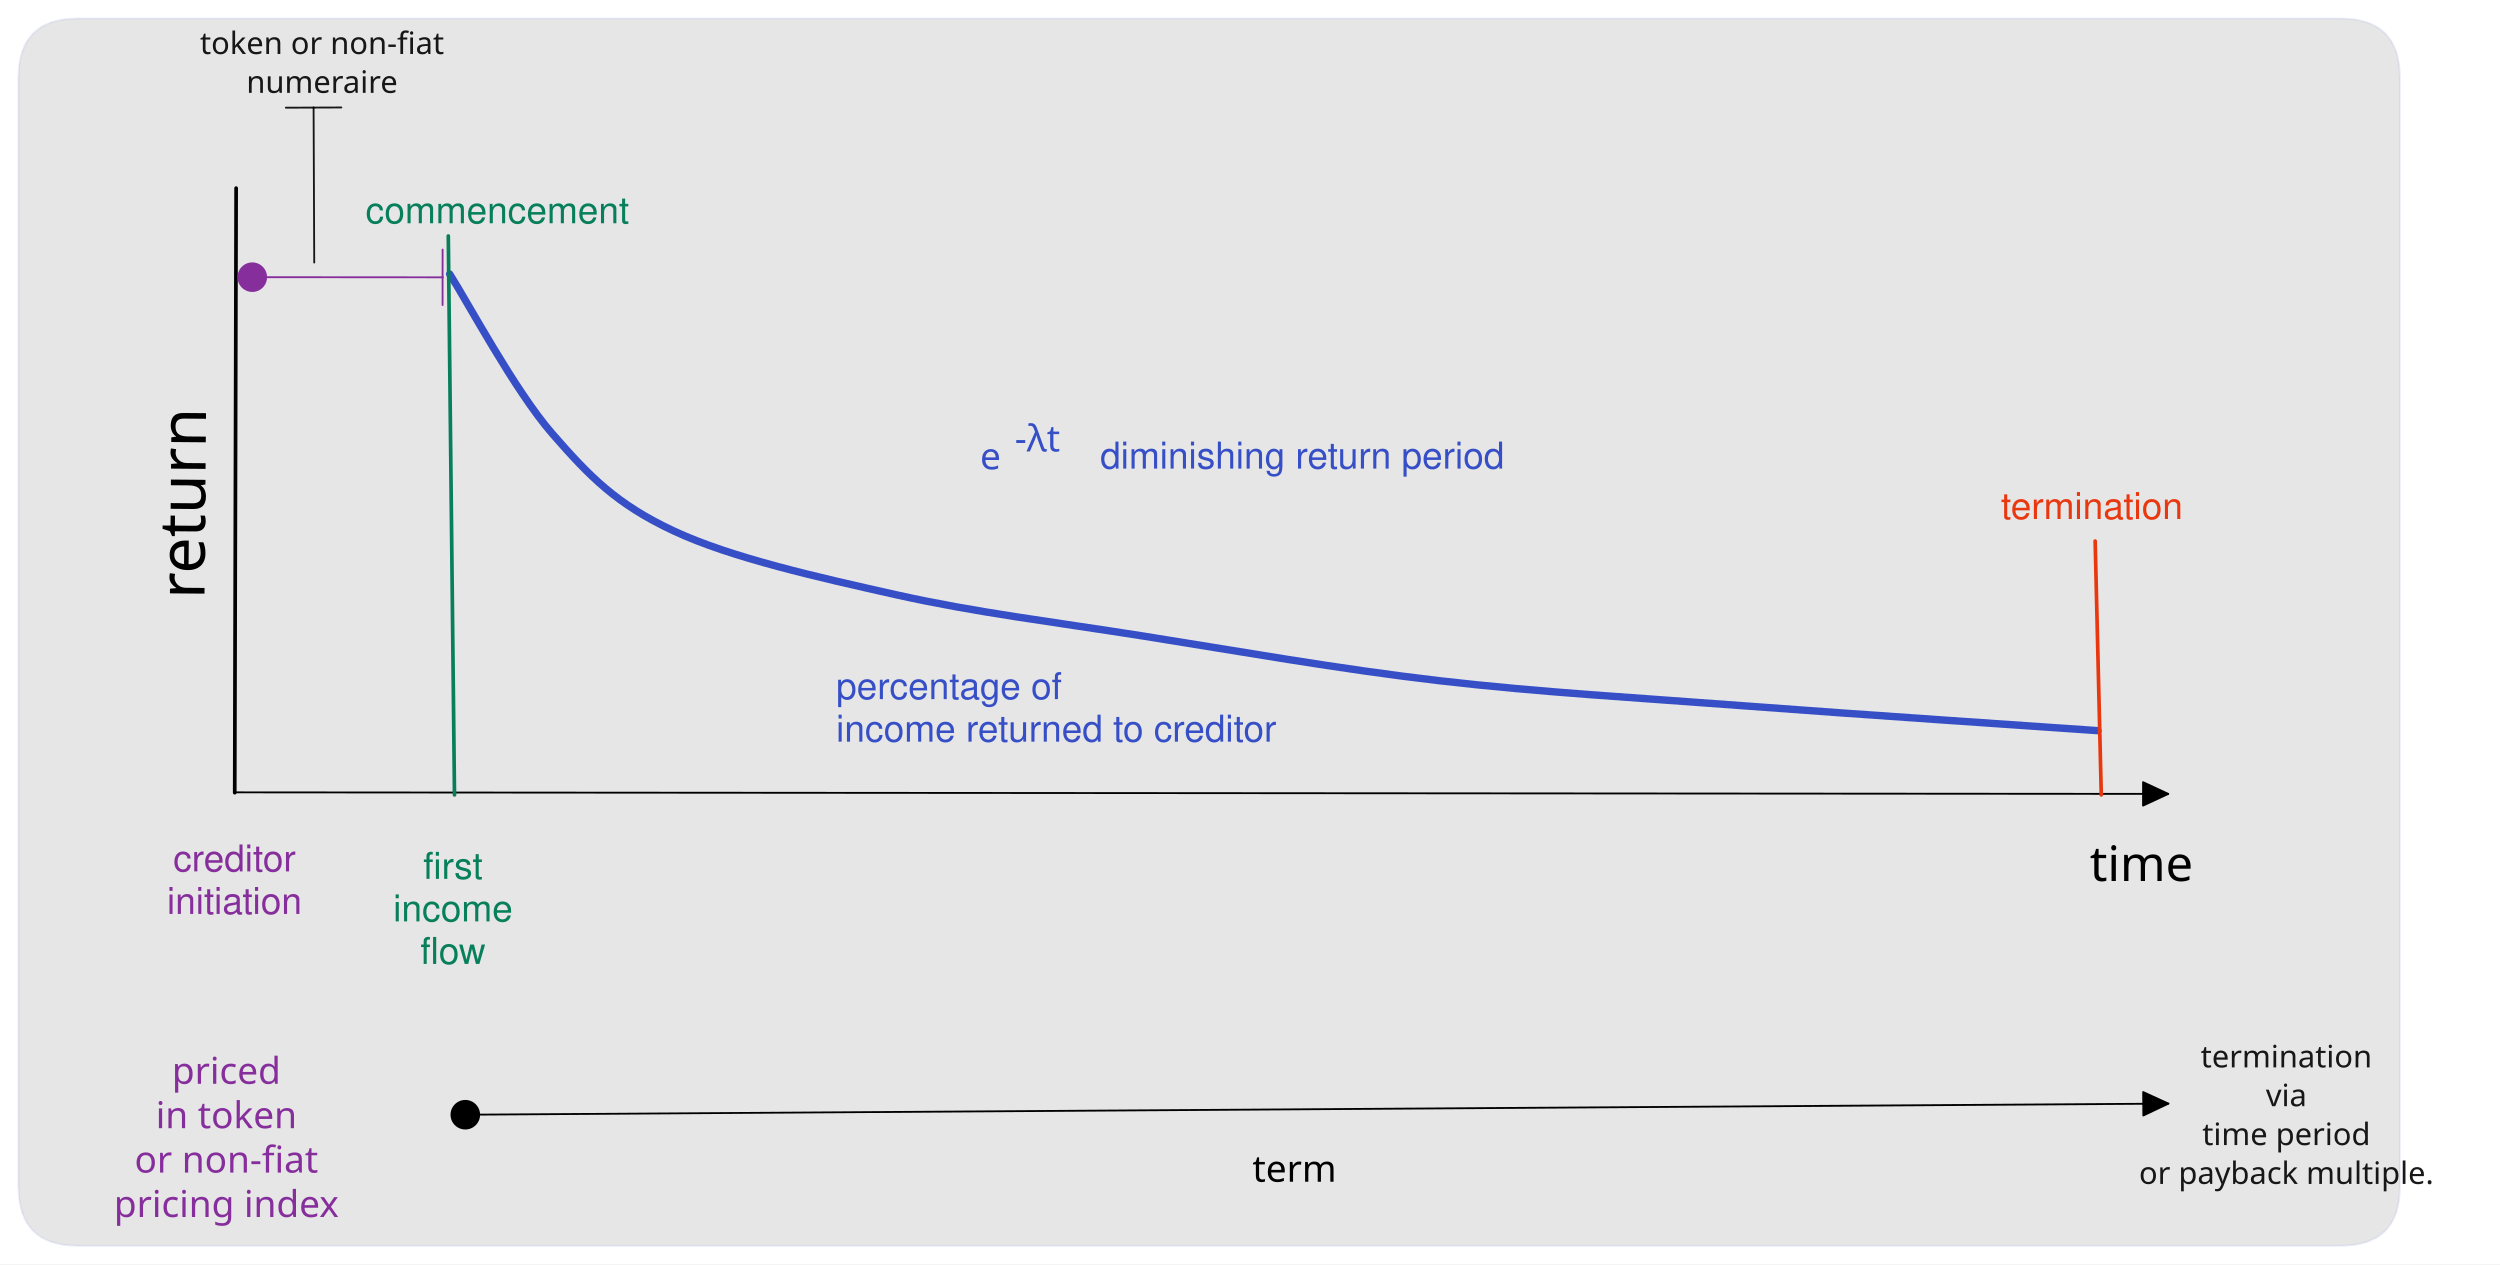
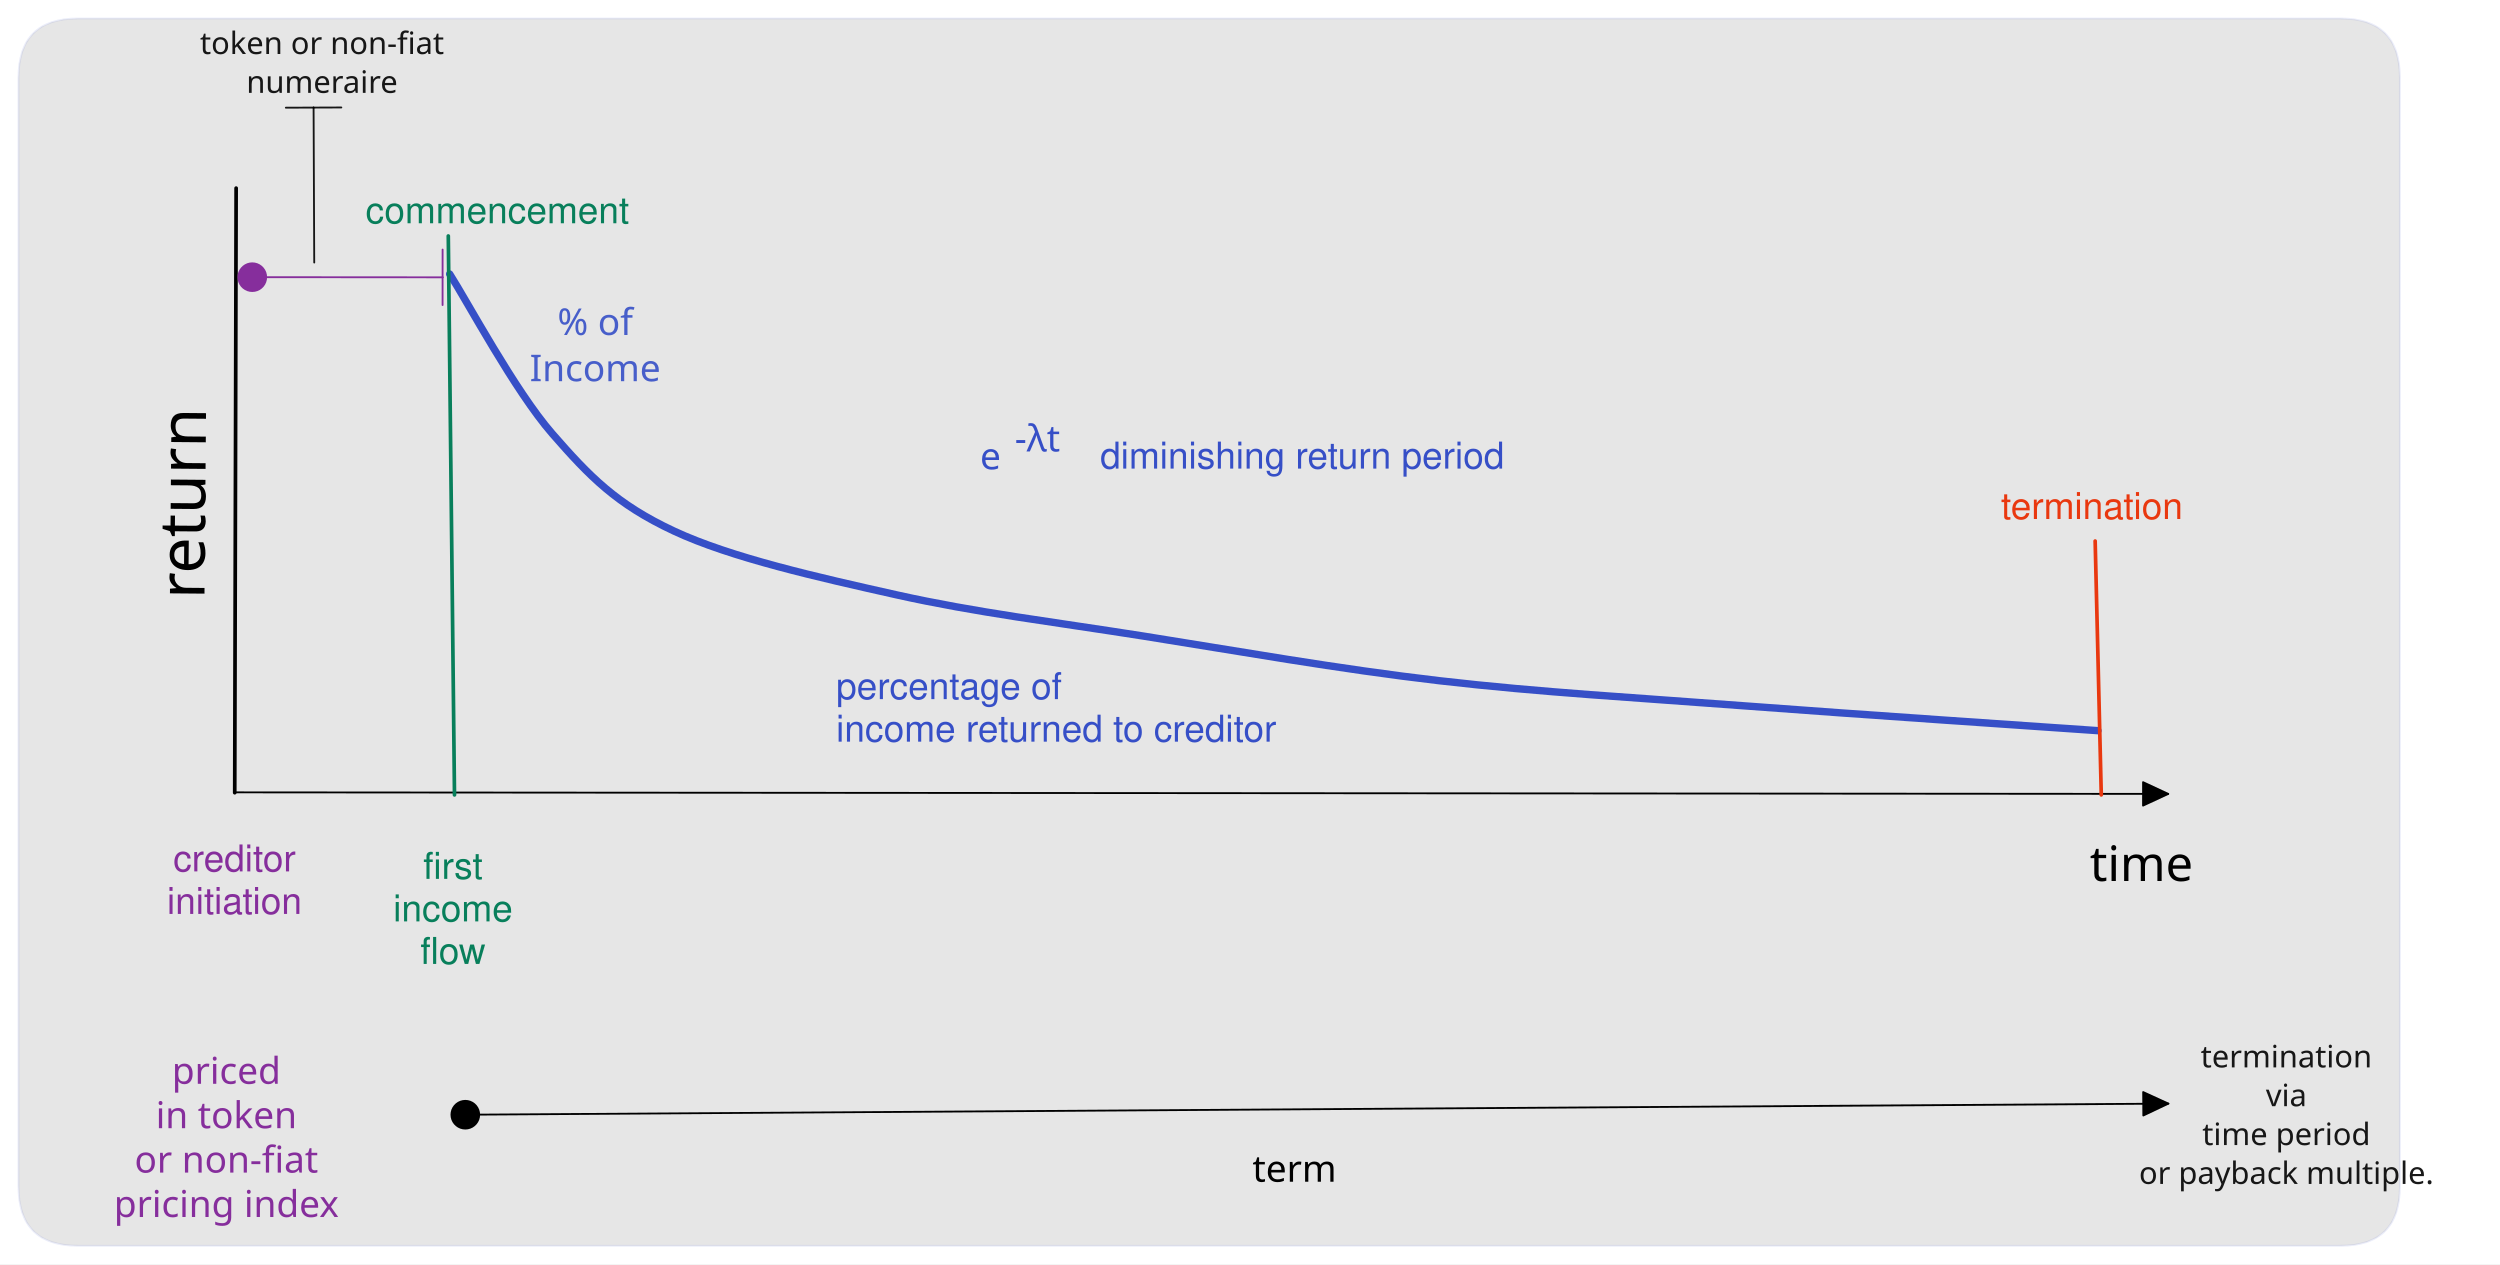
<svg xmlns="http://www.w3.org/2000/svg" version="1.1" viewBox="0 0 1351.622 683.517" width="2703.244" height="1367.034">
  <defs>
    <style class="style-fonts">
      @font-face {
        font-family: "Virgil";
        src: url("https://excalidraw.com/Virgil.woff2");
      }
      @font-face {
        font-family: "Cascadia";
        src: url("https://excalidraw.com/Cascadia.woff2");
      }
    </style>
  </defs>
  <rect x="0" y="0" width="1351.622" height="683.517" fill="#ffffff" />
  <g stroke-opacity="0.1" fill-opacity="0.1" stroke-linecap="round" transform="translate(10 10) rotate(0 643.751 331.7585)">
    <path d="M32 0 L1255.5 0 L1263 0.5 L1269.5 2 L1275 4.5 L1279.5 8 L1283 12.5 L1285.5 18 L1287 24.5 L1287.5 32 L1287.5 631.52 L1287 639.02 L1285.5 645.52 L1283 651.02 L1279.5 655.52 L1275 659.02 L1269.5 661.52 L1263 663.02 L1255.5 663.52 L32 663.52 L24.5 663.02 L18 661.52 L12.5 659.02 L8 655.52 L4.5 651.02 L2 645.52 L0.5 639.02 L0 631.52 L0 32 L0.5 24.5 L2 18 L4.5 12.5 L8 8 L12.5 4.5 L18 2 L24.5 0.5 L32 0" stroke="none" stroke-width="0" fill="#000" />
    <path d="M32 0 M32 0 C420.1 0, 808.19 0, 1255.5 0 M32 0 C388.95 0, 745.9 0, 1255.5 0 M1255.5 0 C1276.84 0, 1287.5 10.67, 1287.5 32 M1255.5 0 C1276.84 0, 1287.5 10.67, 1287.5 32 M1287.5 32 C1287.5 270.41, 1287.5 508.82, 1287.5 631.52 M1287.5 32 C1287.5 172.89, 1287.5 313.79, 1287.5 631.52 M1287.5 631.52 C1287.5 652.85, 1276.84 663.52, 1255.5 663.52 M1287.5 631.52 C1287.5 652.85, 1276.84 663.52, 1255.5 663.52 M1255.5 663.52 C979.73 663.52, 703.95 663.52, 32 663.52 M1255.5 663.52 C908.64 663.52, 561.77 663.52, 32 663.52 M32 663.52 C10.67 663.52, 0 652.85, 0 631.52 M32 663.52 C10.67 663.52, 0 652.85, 0 631.52 M0 631.52 C0 427.93, 0 224.34, 0 32 M0 631.52 C0 425.04, 0 218.56, 0 32 M0 32 C0 10.67, 10.67 0, 32 0 M0 32 C0 10.67, 10.67 0, 32 0" stroke="#364fc7" stroke-width="1" fill="none" />
  </g>
  <g stroke-linecap="round">
    <g transform="translate(127.6642 101.7168) rotate(0 -0.3810577 163.4246)">
      <path d="M0 0 C-0.13 54.47, -0.64 272.37, -0.76 326.85 M0 0 C-0.13 54.47, -0.64 272.37, -0.76 326.85" stroke="#000000" stroke-width="2" fill="none" />
    </g>
  </g>
  <mask />
  <g stroke-linecap="round">
    <g transform="translate(126.8564 428.3832) rotate(0 522.691 0.4221497)">
      <path d="M0 0 C174.23 0.14, 871.15 0.7, 1045.38 0.84 M0 0 C174.23 0.14, 871.15 0.7, 1045.38 0.84" stroke="#000000" stroke-width="1" fill="none" />
    </g>
    <g transform="translate(126.8564 428.3832) rotate(0 522.691 0.4221497)">
      <path d="M1045.38 0.84 L1031.78 7.17 L1031.79 -5.51 L1045.38 0.84" stroke="none" stroke-width="0" fill="#000000" fill-rule="evenodd" />
      <path d="M1045.38 0.84 C1041.03 2.87, 1036.68 4.9, 1031.78 7.17 M1045.38 0.84 C1041.33 2.73, 1037.28 4.61, 1031.78 7.17 M1031.78 7.17 C1031.78 4.16, 1031.79 1.15, 1031.79 -5.51 M1031.78 7.17 C1031.79 2.59, 1031.79 -2, 1031.79 -5.51 M1031.79 -5.51 C1036.48 -3.31, 1041.18 -1.12, 1045.38 0.84 M1031.79 -5.51 C1036.33 -3.39, 1040.86 -1.27, 1045.38 0.84 M1045.38 0.84 C1045.38 0.84, 1045.38 0.84, 1045.38 0.84 M1045.38 0.84 C1045.38 0.84, 1045.38 0.84, 1045.38 0.84" stroke="#000000" stroke-width="1" fill="none" />
    </g>
  </g>
  <mask />
  <g transform="translate(1129.855 450.3044) rotate(0 31.5 16)">
    <text x="0" y="26" font-family="Cascadia, Segoe UI Emoji" font-size="26.364px" fill="#000000" text-anchor="start" style="white-space: pre;" direction="ltr">time</text>
  </g>
  <g transform="translate(36.55226 241.2934) rotate(270.4903 61.5 21)">
    <text x="0" y="34" font-family="Cascadia, Segoe UI Emoji" font-size="34.833px" fill="#000000" text-anchor="start" style="white-space: pre;" direction="ltr">return</text>
  </g>
  <g stroke-linecap="round">
    <g transform="translate(243.1135 148.1596) rotate(0 445.5695 123.4361)">
      <path d="M0 0 C9.24 14.38, 35.26 63.13, 55.45 86.28 C75.63 109.43, 90.07 124.36, 121.13 138.89 C152.2 153.43, 199.45 164.01, 241.85 173.5 C284.25 182.98, 326.61 188.08, 375.53 195.81 C424.44 203.55, 480.95 213.61, 535.33 219.9 C589.72 226.2, 642.52 229.09, 701.82 233.59 C761.12 238.08, 859.59 244.66, 891.14 246.87 M0 0 C9.24 14.38, 35.26 63.13, 55.45 86.28 C75.63 109.43, 90.07 124.36, 121.13 138.89 C152.2 153.43, 199.45 164.01, 241.85 173.5 C284.25 182.98, 326.61 188.08, 375.53 195.81 C424.44 203.55, 480.95 213.61, 535.33 219.9 C589.72 226.2, 642.52 229.09, 701.82 233.59 C761.12 238.08, 859.59 244.66, 891.14 246.87" stroke="#364fc7" stroke-width="4" fill="none" />
    </g>
  </g>
  <mask />
  <g stroke-linecap="round">
    <g transform="translate(1132.743 292.5211) rotate(0 1.655334 68.61407)">
      <path d="M0 0 C0.55 22.87, 2.76 114.36, 3.31 137.23 M0 0 C0.55 22.87, 2.76 114.36, 3.31 137.23" stroke="#e9380f" stroke-width="2" fill="none" />
    </g>
  </g>
  <mask />
  <g transform="translate(1081.836 261.6054) rotate(0 50 11.5)">
    <text x="0" y="19" font-family="Helvetica, Segoe UI Emoji" font-size="20px" fill="#e9380f" text-anchor="start" style="white-space: pre;" direction="ltr">termination</text>
  </g>
  <g stroke-linecap="round">
    <g transform="translate(242.3699 127.5858) rotate(0 1.676514 151.0907)">
      <path d="M0 0 C0.56 50.36, 2.79 251.82, 3.35 302.18 M0 0 C0.56 50.36, 2.79 251.82, 3.35 302.18" stroke="#087f5b" stroke-width="2" fill="none" />
    </g>
  </g>
  <mask />
  <g transform="translate(197.6474 101.7178) rotate(0 71.5 11.5)">
    <text x="0" y="19" font-family="Helvetica, Segoe UI Emoji" font-size="20px" fill="#087f5b" text-anchor="start" style="white-space: pre;" direction="ltr">commencement</text>
  </g>
  <g transform="translate(212.9119 456.1467) rotate(0 32 34.5)">
    <text x="32" y="19" font-family="Helvetica, Segoe UI Emoji" font-size="20px" fill="#087f5b" text-anchor="middle" style="white-space: pre;" direction="ltr">first</text>
    <text x="32" y="42" font-family="Helvetica, Segoe UI Emoji" font-size="20px" fill="#087f5b" text-anchor="middle" style="white-space: pre;" direction="ltr">income</text>
    <text x="32" y="65" font-family="Helvetica, Segoe UI Emoji" font-size="20px" fill="#087f5b" text-anchor="middle" style="white-space: pre;" direction="ltr">flow</text>
  </g>
  <g transform="translate(528.9922 233.7117) rotate(0 6.5 12)">
    <text x="6.5" y="20" font-family="Cascadia, Segoe UI Emoji" font-size="20px" fill="#364fc7" text-anchor="middle" style="white-space: pre;" direction="ltr">e</text>
  </g>
  <g transform="translate(542.8958 224.0676) rotate(0 18 12)">
    <text x="18" y="20" font-family="Cascadia, Segoe UI Emoji" font-size="20px" fill="#364fc7" text-anchor="middle" style="white-space: pre;" direction="ltr">-λt</text>
  </g>
  <g stroke-linecap="round">
    <g transform="translate(136.3944 149.8522) rotate(0 51.44572 0.04240417)">
      <path d="M0 0 C17.15 0.01, 85.74 0.07, 102.89 0.08 M0 0 C17.15 0.01, 85.74 0.07, 102.89 0.08" stroke="#862e9c" stroke-width="1" fill="none" />
    </g>
    <g transform="translate(136.3944 149.8522) rotate(0 51.44572 0.04240417)">
      <path d="M8 0 C8 0.46, 7.96 0.93, 7.88 1.39 C7.8 1.85, 7.68 2.3, 7.52 2.74 C7.36 3.17, 7.16 3.6, 6.93 4 C6.7 4.4, 6.43 4.79, 6.13 5.14 C5.83 5.5, 5.5 5.83, 5.14 6.13 C4.79 6.43, 4.4 6.7, 4 6.93 C3.6 7.16, 3.17 7.36, 2.74 7.52 C2.3 7.68, 1.85 7.8, 1.39 7.88 C0.93 7.96, 0.46 8, 0 8 C-0.46 8, -0.93 7.96, -1.39 7.88 C-1.85 7.8, -2.3 7.68, -2.74 7.52 C-3.17 7.36, -3.6 7.16, -4 6.93 C-4.4 6.7, -4.79 6.43, -5.14 6.13 C-5.5 5.83, -5.83 5.5, -6.13 5.14 C-6.43 4.79, -6.7 4.4, -6.93 4 C-7.16 3.6, -7.36 3.17, -7.52 2.74 C-7.68 2.3, -7.8 1.85, -7.88 1.39 C-7.96 0.93, -8 0.46, -8 0 C-8 -0.46, -7.96 -0.93, -7.88 -1.39 C-7.8 -1.85, -7.68 -2.3, -7.52 -2.74 C-7.36 -3.17, -7.16 -3.6, -6.93 -4 C-6.7 -4.4, -6.43 -4.79, -6.13 -5.14 C-5.83 -5.5, -5.5 -5.83, -5.14 -6.13 C-4.79 -6.43, -4.4 -6.7, -4 -6.93 C-3.6 -7.16, -3.17 -7.36, -2.74 -7.52 C-2.3 -7.68, -1.85 -7.8, -1.39 -7.88 C-0.93 -7.96, -0.46 -8, 0 -8 C0.46 -8, 0.93 -7.96, 1.39 -7.88 C1.85 -7.8, 2.3 -7.68, 2.74 -7.52 C3.17 -7.36, 3.6 -7.16, 4 -6.93 C4.4 -6.7, 4.79 -6.43, 5.14 -6.13 C5.5 -5.83, 5.83 -5.5, 6.13 -5.14 C6.43 -4.79, 6.7 -4.4, 6.93 -4 C7.16 -3.6, 7.36 -3.17, 7.52 -2.74 C7.68 -2.3, 7.8 -1.85, 7.88 -1.39 C7.96 -0.93, 7.98 -0.23, 8 0 C8.02 0.23, 8.02 -0.23, 8 0" stroke="none" stroke-width="0" fill="#862e9c" />
    </g>
    <g transform="translate(136.3944 149.8522) rotate(0 51.44572 0.04240417)">
      <path d="M102.88 15.08 C102.88 10.07, 102.89 5.05, 102.89 0.08 M102.88 15.08 C102.88 9.51, 102.89 3.94, 102.89 0.08" stroke="#862e9c" stroke-width="1" fill="none" />
    </g>
    <g transform="translate(136.3944 149.8522) rotate(0 51.44572 0.04240417)">
      <path d="M102.9 -14.92 C102.9 -9.9, 102.9 -4.88, 102.89 0.08 M102.9 -14.92 C102.9 -9.34, 102.89 -3.77, 102.89 0.08" stroke="#862e9c" stroke-width="1" fill="none" />
    </g>
  </g>
  <mask />
  <g transform="translate(89.76842 452.1235) rotate(0 37 23)">
    <text x="37" y="19" font-family="Helvetica, Segoe UI Emoji" font-size="20px" fill="#862e9c" text-anchor="middle" style="white-space: pre;" direction="ltr">creditor</text>
    <text x="37" y="42" font-family="Helvetica, Segoe UI Emoji" font-size="20px" fill="#862e9c" text-anchor="middle" style="white-space: pre;" direction="ltr">initiation</text>
  </g>
  <g transform="translate(45.88426 565.965) rotate(0 76.5 48)">
    <text x="76.5" y="20" font-family="Cascadia, Segoe UI Emoji" font-size="20px" fill="#862e9c" text-anchor="middle" style="white-space: pre;" direction="ltr">priced</text>
    <text x="76.5" y="44" font-family="Cascadia, Segoe UI Emoji" font-size="20px" fill="#862e9c" text-anchor="middle" style="white-space: pre;" direction="ltr">in token</text>
    <text x="76.5" y="68" font-family="Cascadia, Segoe UI Emoji" font-size="20px" fill="#862e9c" text-anchor="middle" style="white-space: pre;" direction="ltr">or non-fiat</text>
    <text x="76.5" y="92" font-family="Cascadia, Segoe UI Emoji" font-size="20px" fill="#862e9c" text-anchor="middle" style="white-space: pre;" direction="ltr">pricing index</text>
  </g>
  <g stroke-linecap="round">
    <g transform="translate(251.5641 602.6687) rotate(0 460.3861 -3.000031)">
      <path d="M0 0 C153.46 -1, 767.31 -5, 920.77 -6 M0 0 C153.46 -1, 767.31 -5, 920.77 -6" stroke="#000000" stroke-width="1" fill="none" />
    </g>
    <g transform="translate(251.5641 602.6687) rotate(0 460.3861 -3.000031)">
      <path d="M8 0 C8 0.46, 7.96 0.93, 7.88 1.39 C7.8 1.85, 7.68 2.3, 7.52 2.74 C7.36 3.17, 7.16 3.6, 6.93 4 C6.7 4.4, 6.43 4.79, 6.13 5.14 C5.83 5.5, 5.5 5.83, 5.14 6.13 C4.79 6.43, 4.4 6.7, 4 6.93 C3.6 7.16, 3.17 7.36, 2.74 7.52 C2.3 7.68, 1.85 7.8, 1.39 7.88 C0.93 7.96, 0.46 8, 0 8 C-0.46 8, -0.93 7.96, -1.39 7.88 C-1.85 7.8, -2.3 7.68, -2.74 7.52 C-3.17 7.36, -3.6 7.16, -4 6.93 C-4.4 6.7, -4.79 6.43, -5.14 6.13 C-5.5 5.83, -5.83 5.5, -6.13 5.14 C-6.43 4.79, -6.7 4.4, -6.93 4 C-7.16 3.6, -7.36 3.17, -7.52 2.74 C-7.68 2.3, -7.8 1.85, -7.88 1.39 C-7.96 0.93, -8 0.46, -8 0 C-8 -0.46, -7.96 -0.93, -7.88 -1.39 C-7.8 -1.85, -7.68 -2.3, -7.52 -2.74 C-7.36 -3.17, -7.16 -3.6, -6.93 -4 C-6.7 -4.4, -6.43 -4.79, -6.13 -5.14 C-5.83 -5.5, -5.5 -5.83, -5.14 -6.13 C-4.79 -6.43, -4.4 -6.7, -4 -6.93 C-3.6 -7.16, -3.17 -7.36, -2.74 -7.52 C-2.3 -7.68, -1.85 -7.8, -1.39 -7.88 C-0.93 -7.96, -0.46 -8, 0 -8 C0.46 -8, 0.93 -7.96, 1.39 -7.88 C1.85 -7.8, 2.3 -7.68, 2.74 -7.52 C3.17 -7.36, 3.6 -7.16, 4 -6.93 C4.4 -6.7, 4.79 -6.43, 5.14 -6.13 C5.5 -5.83, 5.83 -5.5, 6.13 -5.14 C6.43 -4.79, 6.7 -4.4, 6.93 -4 C7.16 -3.6, 7.36 -3.17, 7.52 -2.74 C7.68 -2.3, 7.8 -1.85, 7.88 -1.39 C7.96 -0.93, 7.98 -0.23, 8 0 C8.02 0.23, 8.02 -0.23, 8 0" stroke="none" stroke-width="0" fill="#000000" />
    </g>
    <g transform="translate(251.5641 602.6687) rotate(0 460.3861 -3.000031)">
      <path d="M920.77 -6 L907.22 0.43 L907.14 -12.25 L920.77 -6" stroke="none" stroke-width="0" fill="#000000" fill-rule="evenodd" />
      <path d="M920.77 -6 C917.25 -4.33, 913.74 -2.66, 907.22 0.43 M920.77 -6 C916.23 -3.85, 911.69 -1.69, 907.22 0.43 M907.22 0.43 C907.2 -3.23, 907.17 -6.88, 907.14 -12.25 M907.22 0.43 C907.19 -4.06, 907.16 -8.56, 907.14 -12.25 M907.14 -12.25 C909.97 -10.95, 912.81 -9.65, 920.77 -6 M907.14 -12.25 C910.37 -10.77, 913.6 -9.29, 920.77 -6 M920.77 -6 C920.77 -6, 920.77 -6, 920.77 -6 M920.77 -6 C920.77 -6, 920.77 -6, 920.77 -6" stroke="#000000" stroke-width="1" fill="none" />
    </g>
  </g>
  <mask />
  <g transform="translate(675.8647 618.9061) rotate(0 24 12)">
    <text x="24" y="20" font-family="Cascadia, Segoe UI Emoji" font-size="20px" fill="#000000" text-anchor="middle" style="white-space: pre;" direction="ltr">term</text>
  </g>
  <g transform="translate(594.8029 234.3416) rotate(0 110 11.5)">
    <text x="0" y="19" font-family="Helvetica, Segoe UI Emoji" font-size="20px" fill="#364fc7" text-anchor="start" style="white-space: pre;" direction="ltr">diminishing return period</text>
  </g>
  <g transform="translate(452.056 358.9684) rotate(0 120 23)">
    <text x="0" y="19" font-family="Helvetica, Segoe UI Emoji" font-size="20px" fill="#364fc7" text-anchor="start" style="white-space: pre;" direction="ltr">percentage of</text>
    <text x="0" y="42" font-family="Helvetica, Segoe UI Emoji" font-size="20px" fill="#364fc7" text-anchor="start" style="white-space: pre;" direction="ltr">income returned to creditor</text>
  </g>
  <g stroke-linecap="round">
    <g stroke-opacity="0.9" fill-opacity="0.9" transform="translate(169.8904 141.9441) rotate(0 -0.1730024 -41.89026)">
      <path d="M0 0 C-0.06 -13.96, -0.29 -69.82, -0.35 -83.78 M0 0 C-0.06 -13.96, -0.29 -69.82, -0.35 -83.78" stroke="#000000" stroke-width="1" fill="none" />
    </g>
    <g stroke-opacity="0.9" fill-opacity="0.9" transform="translate(169.8904 141.9441) rotate(0 -0.1730024 -41.89026)">
      <path d="M14.65 -83.84 C9.07 -83.82, 3.48 -83.8, -0.35 -83.78 M14.65 -83.84 C10.05 -83.82, 5.45 -83.8, -0.35 -83.78" stroke="#000000" stroke-width="1" fill="none" />
    </g>
    <g stroke-opacity="0.9" fill-opacity="0.9" transform="translate(169.8904 141.9441) rotate(0 -0.1730024 -41.89026)">
      <path d="M-15.35 -83.72 C-9.76 -83.74, -4.17 -83.76, -0.35 -83.78 M-15.35 -83.72 C-10.74 -83.74, -6.14 -83.76, -0.35 -83.78" stroke="#000000" stroke-width="1" fill="none" />
    </g>
  </g>
  <mask />
  <g stroke-opacity="0.9" fill-opacity="0.9" transform="translate(103.602 14.20462) rotate(0 70.5 21)">
    <text x="70.5" y="15" font-family="Virgil, Segoe UI Emoji" font-size="16.69px" fill="#000000" text-anchor="middle" style="white-space: pre;" direction="ltr">token or non-fiat</text>
    <text x="70.5" y="36" font-family="Virgil, Segoe UI Emoji" font-size="16.69px" fill="#000000" text-anchor="middle" style="white-space: pre;" direction="ltr">numeraire</text>
  </g>
  <g stroke-opacity="0.9" fill-opacity="0.9" transform="translate(1130.622 562.0795) rotate(0 105.5 42)">
    <text x="105.5" y="15" font-family="Virgil, Segoe UI Emoji" font-size="16.69px" fill="#000000" text-anchor="middle" style="white-space: pre;" direction="ltr">termination</text>
    <text x="105.5" y="36" font-family="Virgil, Segoe UI Emoji" font-size="16.69px" fill="#000000" text-anchor="middle" style="white-space: pre;" direction="ltr">via</text>
    <text x="105.5" y="57" font-family="Virgil, Segoe UI Emoji" font-size="16.69px" fill="#000000" text-anchor="middle" style="white-space: pre;" direction="ltr">time period</text>
    <text x="105.5" y="78" font-family="Virgil, Segoe UI Emoji" font-size="16.69px" fill="#000000" text-anchor="middle" style="white-space: pre;" direction="ltr">or payback multiple.      </text>
  </g>
+   <g stroke-opacity="0.9" fill-opacity="0.9" transform="translate(288.7879 163.1026) rotate(0 33 25)">
+     <text x="33" y="18" font-family="Virgil, Segoe UI Emoji" font-size="20px" fill="#364fc7" text-anchor="middle" style="white-space: pre;" direction="ltr">% of</text>
+     <text x="33" y="43" font-family="Virgil, Segoe UI Emoji" font-size="20px" fill="#364fc7" text-anchor="middle" style="white-space: pre;" direction="ltr">Income</text>
+   </g>
</svg>
